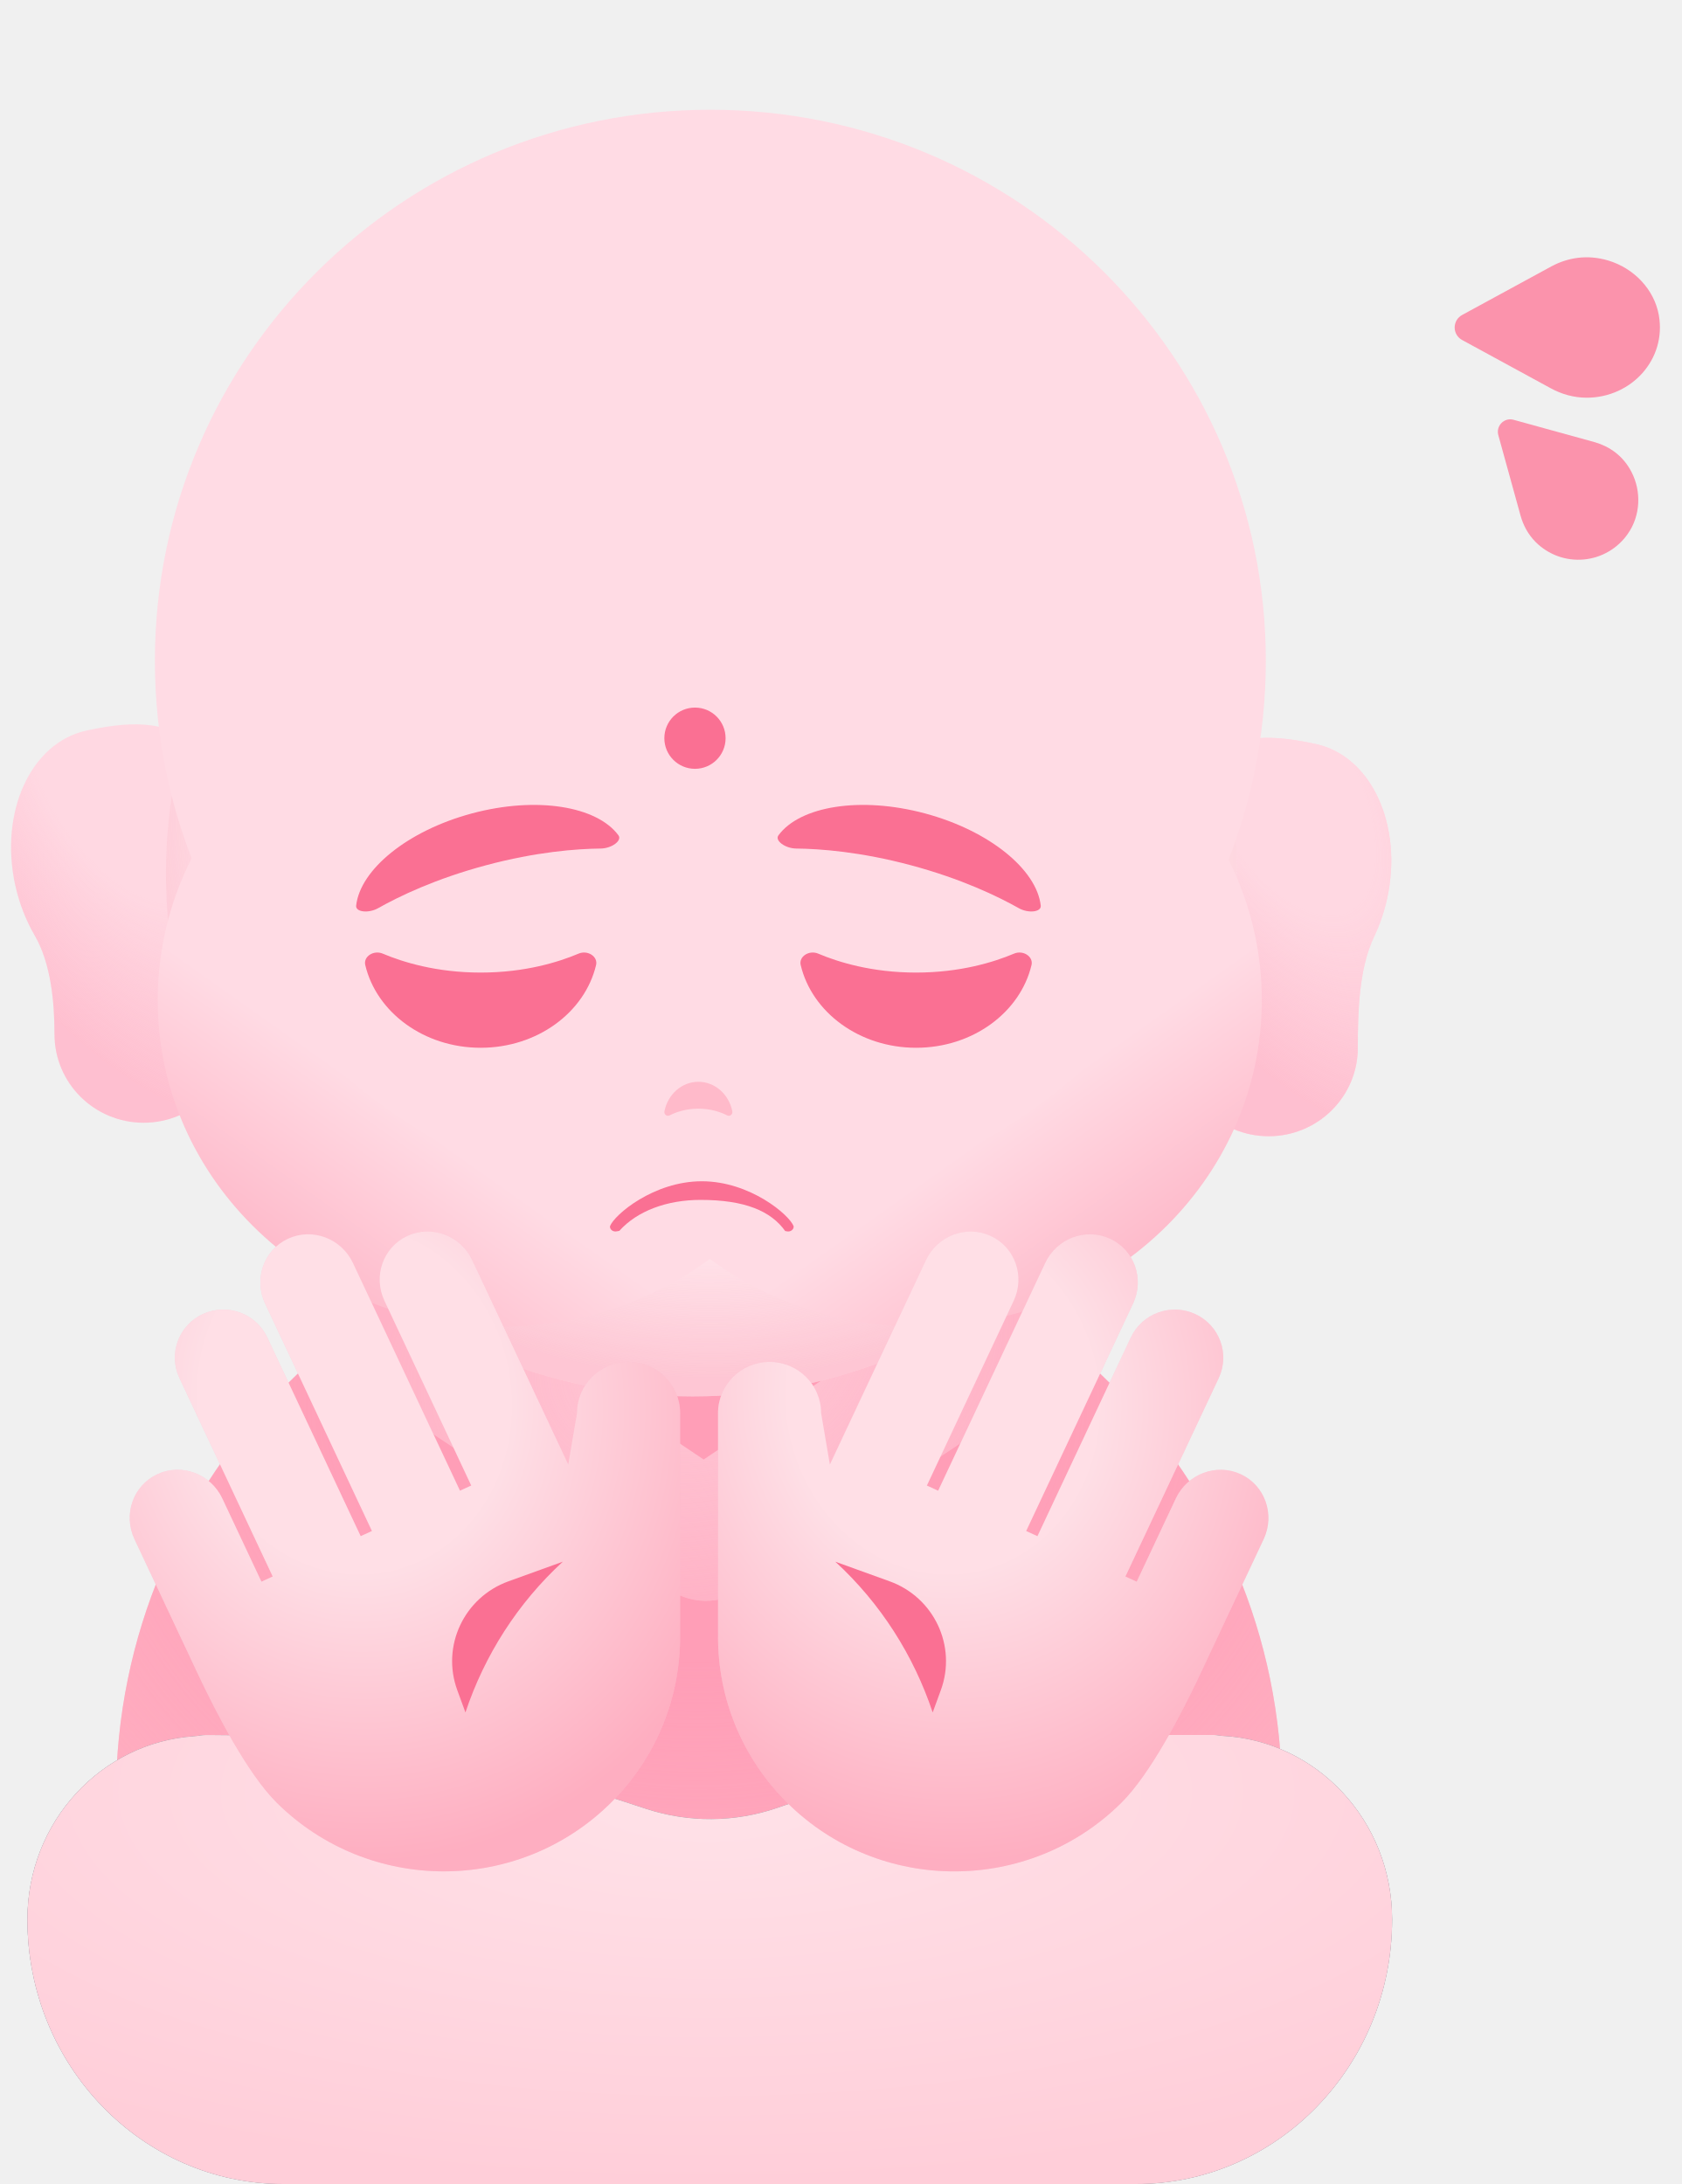
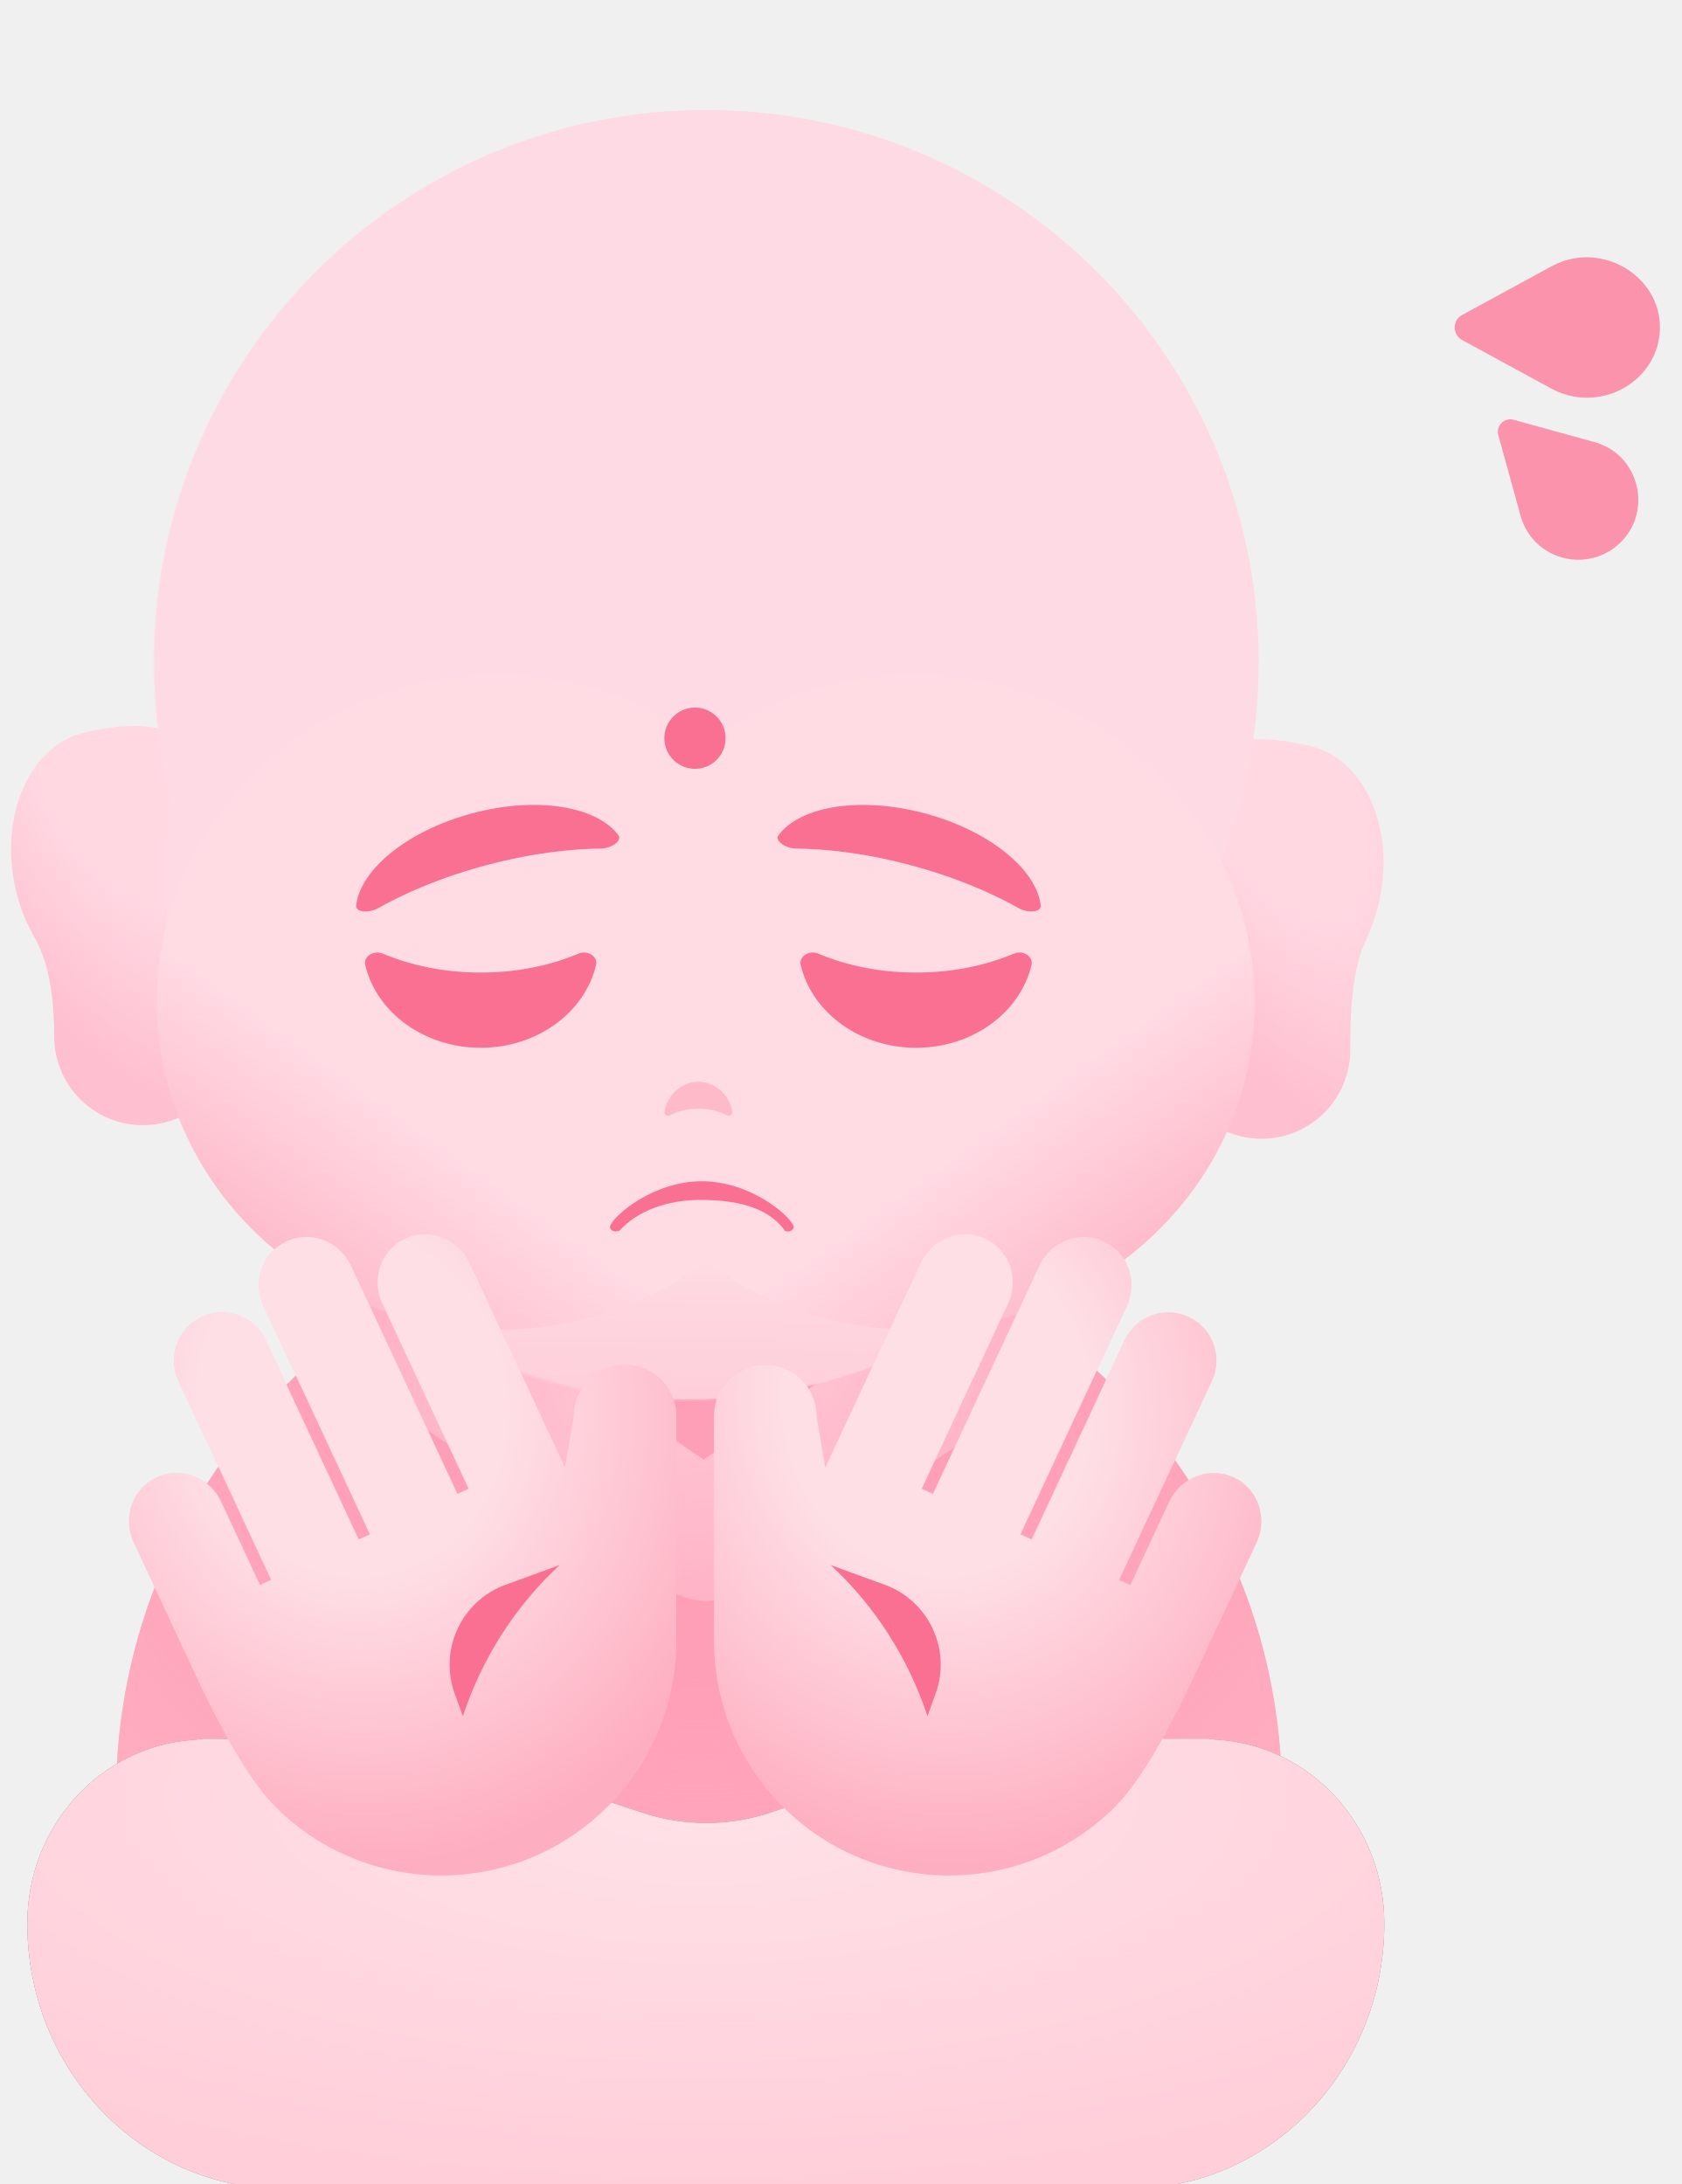
- <svg xmlns="http://www.w3.org/2000/svg" width="107" height="139" viewBox="0 0 107 139" fill="none">
-   <g id="ì ì Components">
-     <g id="ë¶ì²">
-       <g id="ë¶ì²_2">
-         <g id="íì =ëª»ì°¸ìì, ìì=íí¬">
-           <g id="art" clip-path="url(#clip0_260_4375)">
-             <g id="ë- ¸ëë³´ì´">
-               <g id="ë¶ì²_3">
-                 <g id="Group 5">
-                   <g id="Rectangle 33">
-                     <path d="M7.38 114.342C7.38 93.853 23.989 77.244 44.477 77.244C64.966 77.244 81.575 93.853 81.575 114.342V130.187H7.38V114.342Z" fill="#FF9EB7" />
-                     <path d="M7.38 114.342C7.38 93.853 23.989 77.244 44.477 77.244C64.966 77.244 81.575 93.853 81.575 114.342V130.187H7.38V114.342Z" fill="url(#paint0_radial_260_4375)" fill-opacity="0.5" />
-                   </g>
-                   <g id="Union">
-                     <path d="M61.428 81.712C63.318 80.443 65.878 80.947 67.147 82.837C68.416 84.728 67.912 87.289 66.022 88.558L47.219 101.184C45.561 102.297 43.387 102.047 42.021 100.693C41.583 100.579 41.155 100.392 40.758 100.126L23.531 88.558C21.641 87.289 21.137 84.728 22.406 82.837C23.675 80.947 26.236 80.443 28.126 81.712L44.776 92.893L61.428 81.712Z" fill="#FFC7D5" />
-                     <path d="M61.428 81.712C63.318 80.443 65.878 80.947 67.147 82.837C68.416 84.728 67.912 87.289 66.022 88.558L47.219 101.184C45.561 102.297 43.387 102.047 42.021 100.693C41.583 100.579 41.155 100.392 40.758 100.126L23.531 88.558C21.641 87.289 21.137 84.728 22.406 82.837C23.675 80.947 26.236 80.443 28.126 81.712L44.776 92.893L61.428 81.712Z" fill="url(#paint1_radial_260_4375)" fill-opacity="0.5" />
-                   </g>
-                   <path id="Union_2" d="M76.784 48.502C78.435 46.458 81.506 46.87 83.738 47.355C87.269 48.124 89.295 52.534 88.263 57.206C88.072 58.068 87.791 58.878 87.436 59.622C86.465 61.66 86.401 64.427 86.401 66.685C86.401 69.794 83.862 72.314 80.728 72.314C77.596 72.314 75.056 69.794 75.056 66.685C75.056 63.997 75.552 60.645 75.266 57.972C75.145 56.847 75.206 55.644 75.476 54.424C75.855 52.705 75.824 49.692 76.784 48.502Z" fill="#FFDBE4" />
-                   <g id="Union_3">
-                     <path d="M76.784 48.502C78.435 46.458 81.506 46.87 83.738 47.355C87.269 48.124 89.295 52.534 88.263 57.206C88.072 58.068 87.791 58.878 87.436 59.622C86.465 61.66 86.401 64.427 86.401 66.685C86.401 69.794 83.862 72.314 80.728 72.314C77.596 72.314 75.056 69.794 75.056 66.685C75.056 63.997 75.552 60.645 75.266 57.972C75.145 56.847 75.206 55.644 75.476 54.424C75.855 52.705 75.824 49.692 76.784 48.502Z" fill="#FFD8E2" />
-                     <path d="M76.784 48.502C78.435 46.458 81.506 46.87 83.738 47.355C87.269 48.124 89.295 52.534 88.263 57.206C88.072 58.068 87.791 58.878 87.436 59.622C86.465 61.66 86.401 64.427 86.401 66.685C86.401 69.794 83.862 72.314 80.728 72.314C77.596 72.314 75.056 69.794 75.056 66.685C75.056 63.997 75.552 60.645 75.266 57.972C75.145 56.847 75.206 55.644 75.476 54.424C75.855 52.705 75.824 49.692 76.784 48.502Z" fill="url(#paint2_radial_260_4375)" fill-opacity="0.5" />
-                   </g>
-                   <g id="Union_4">
-                     <path d="M5.498 46.497C7.73 46.011 10.802 45.599 12.452 47.644C13.412 48.834 13.381 51.847 13.761 53.565C13.961 54.471 14.046 55.367 14.027 56.228C13.964 59.167 14.813 62.886 14.813 65.826C14.813 68.935 12.273 71.456 9.14 71.456C6.007 71.456 3.468 68.935 3.468 65.826C3.468 63.775 3.237 61.306 2.205 59.533C1.657 58.591 1.232 57.517 0.973 56.348C-0.059 51.676 1.967 47.265 5.498 46.497Z" fill="#FFD8E2" />
-                     <path d="M5.498 46.497C7.73 46.011 10.802 45.599 12.452 47.644C13.412 48.834 13.381 51.847 13.761 53.565C13.961 54.471 14.046 55.367 14.027 56.228C13.964 59.167 14.813 62.886 14.813 65.826C14.813 68.935 12.273 71.456 9.14 71.456C6.007 71.456 3.468 68.935 3.468 65.826C3.468 63.775 3.237 61.306 2.205 59.533C1.657 58.591 1.232 57.517 0.973 56.348C-0.059 51.676 1.967 47.265 5.498 46.497Z" fill="url(#paint3_radial_260_4375)" fill-opacity="0.5" />
-                   </g>
-                   <path id="Vector" d="M45.066 87.74C63.578 87.74 78.584 72.849 78.584 54.479C78.584 36.109 63.578 21.218 45.066 21.218C26.555 21.218 11.548 36.109 11.548 54.479C11.548 72.849 26.555 87.74 45.066 87.74Z" fill="url(#paint4_linear_260_4375)" />
-                   <g id="Vector_2">
-                     <path d="M44.91 88.01C63.573 88.01 78.702 73.312 78.702 55.181C78.702 37.05 63.573 22.352 44.91 22.352C26.247 22.352 11.118 37.05 11.118 55.181C11.118 73.312 26.247 88.01 44.91 88.01Z" fill="#FFE2E9" />
-                     <path d="M44.91 88.01C63.573 88.01 78.702 73.312 78.702 55.181C78.702 37.05 63.573 22.352 44.91 22.352C26.247 22.352 11.118 37.05 11.118 55.181C11.118 73.312 26.247 88.01 44.91 88.01Z" fill="url(#paint5_radial_260_4375)" fill-opacity="0.5" />
-                   </g>
-                   <g id="Vector_3">
-                     <path d="M44.079 88.874C62.59 88.874 77.597 73.983 77.597 55.613C77.597 37.243 62.59 22.352 44.079 22.352C25.567 22.352 10.56 37.243 10.56 55.613C10.56 73.983 25.567 88.874 44.079 88.874Z" fill="#FFE2E9" />
-                     <path d="M44.079 88.874C62.59 88.874 77.597 73.983 77.597 55.613C77.597 37.243 62.59 22.352 44.079 22.352C25.567 22.352 10.56 37.243 10.56 55.613C10.56 73.983 25.567 88.874 44.079 88.874Z" fill="url(#paint6_radial_260_4375)" fill-opacity="0.5" />
-                   </g>
-                   <path id="Vector_4" d="M31.854 84.439C43.904 84.439 53.673 75.133 53.673 63.654C53.673 52.175 43.904 42.869 31.854 42.869C19.805 42.869 10.036 52.175 10.036 63.654C10.036 75.133 19.805 84.439 31.854 84.439Z" fill="url(#paint7_linear_260_4375)" />
-                   <path id="Vector_5" d="M58.474 84.439C70.523 84.439 80.292 75.133 80.292 63.654C80.292 52.175 70.523 42.869 58.474 42.869C46.424 42.869 36.655 52.175 36.655 63.654C36.655 75.133 46.424 84.439 58.474 84.439Z" fill="url(#paint8_linear_260_4375)" />
-                   <path id="Vector_6" d="M45.202 77.134C64.723 77.134 80.548 61.431 80.548 42.059C80.548 22.688 64.723 6.985 45.202 6.985C25.681 6.985 9.856 22.688 9.856 42.059C9.856 61.431 25.681 77.134 45.202 77.134Z" fill="#FFDBE4" />
-                   <path id="Vector 1" d="M24.953 103.281C24.085 103.281 23.868 110.803 23.868 114.564L25.821 118.035C25.893 113.117 25.821 103.281 24.953 103.281Z" fill="#FFADC2" />
-                   <path id="Vector 2" d="M65.759 103.281C66.627 103.281 66.844 110.803 66.844 114.564L64.891 118.035C64.819 113.117 64.891 103.281 65.759 103.281Z" fill="#FFADC2" />
-                   <g id="Vector_45">
-                     <path d="M74.013 110.42C66.715 110.42 59.467 111.63 52.564 113.999L49.452 115.067C46.751 115.993 43.837 116.014 41.124 115.129L39.452 114.582C31.025 111.827 22.215 110.424 13.349 110.424H13.113C12.858 110.424 12.618 110.485 12.366 110.501C6.443 110.906 1.745 115.943 1.745 122.162C1.745 131.462 9.045 139 18.05 139H72.277C81.282 139 88.582 131.462 88.582 122.162C88.582 115.887 83.8 110.804 77.802 110.482C77.604 110.473 77.415 110.42 77.214 110.42H74.016H74.013Z" fill="#4E5968" />
-                     <path d="M74.013 110.42C66.715 110.42 59.467 111.63 52.564 113.999L49.452 115.067C46.751 115.993 43.837 116.014 41.124 115.129L39.452 114.582C31.025 111.827 22.215 110.424 13.349 110.424H13.113C12.858 110.424 12.618 110.485 12.366 110.501C6.443 110.906 1.745 115.943 1.745 122.162C1.745 131.462 9.045 139 18.05 139H72.277C81.282 139 88.582 131.462 88.582 122.162C88.582 115.887 83.8 110.804 77.802 110.482C77.604 110.473 77.415 110.42 77.214 110.42H74.016H74.013Z" fill="#FFE2E9" />
-                     <path d="M74.013 110.42C66.715 110.42 59.467 111.63 52.564 113.999L49.452 115.067C46.751 115.993 43.837 116.014 41.124 115.129L39.452 114.582C31.025 111.827 22.215 110.424 13.349 110.424H13.113C12.858 110.424 12.618 110.485 12.366 110.501C6.443 110.906 1.745 115.943 1.745 122.162C1.745 131.462 9.045 139 18.05 139H72.277C81.282 139 88.582 131.462 88.582 122.162C88.582 115.887 83.8 110.804 77.802 110.482C77.604 110.473 77.415 110.42 77.214 110.42H74.016H74.013Z" fill="url(#paint47_radial_260_4375)" fill-opacity="0.5" />
-                   </g>
-                 </g>
-                 <g id="Group">
-                   <g id="Vector_46">
-                     <path d="M78.949 93.826C77.406 93.112 75.556 93.806 74.819 95.375L72.332 100.667L71.613 100.338L77.549 87.707C78.27 86.174 77.603 84.351 76.06 83.635C74.516 82.922 72.682 83.587 71.961 85.12L66.016 97.771L65.296 97.442L72.098 82.965C72.834 81.399 72.18 79.551 70.636 78.838C69.093 78.124 67.246 78.814 66.51 80.38L59.697 94.877L58.978 94.548L64.505 82.787C65.24 81.221 64.586 79.374 63.043 78.66C61.5 77.946 59.652 78.636 58.916 80.202C58.916 80.202 58.916 80.204 58.916 80.206L52.807 93.209L52.25 89.936C52.25 88.138 50.781 86.679 48.97 86.679C47.158 86.679 45.69 88.136 45.69 89.936V104.185C45.69 108.003 47.157 111.821 50.093 114.735C55.964 120.561 65.485 120.561 71.356 114.735C73.183 112.921 75.163 109.123 76.437 106.414C76.658 105.945 76.904 105.418 77.134 104.929L77.221 104.746C77.341 104.491 77.451 104.257 77.549 104.047L80.407 97.962C81.145 96.391 80.492 94.539 78.949 93.826Z" fill="#FEBECD" />
-                     <path d="M78.949 93.826C77.406 93.112 75.556 93.806 74.819 95.375L72.332 100.667L71.613 100.338L77.549 87.707C78.27 86.174 77.603 84.351 76.06 83.635C74.516 82.922 72.682 83.587 71.961 85.12L66.016 97.771L65.296 97.442L72.098 82.965C72.834 81.399 72.18 79.551 70.636 78.838C69.093 78.124 67.246 78.814 66.51 80.38L59.697 94.877L58.978 94.548L64.505 82.787C65.24 81.221 64.586 79.374 63.043 78.66C61.5 77.946 59.652 78.636 58.916 80.202C58.916 80.202 58.916 80.204 58.916 80.206L52.807 93.209L52.25 89.936C52.25 88.138 50.781 86.679 48.97 86.679C47.158 86.679 45.69 88.136 45.69 89.936V104.185C45.69 108.003 47.157 111.821 50.093 114.735C55.964 120.561 65.485 120.561 71.356 114.735C73.183 112.921 75.163 109.123 76.437 106.414C76.658 105.945 76.904 105.418 77.134 104.929L77.221 104.746C77.341 104.491 77.451 104.257 77.549 104.047L80.407 97.962C81.145 96.391 80.492 94.539 78.949 93.826Z" fill="url(#paint48_radial_260_4375)" fill-opacity="0.5" />
-                   </g>
-                   <g id="Vector_47">
-                     <path d="M39.997 86.677C38.185 86.677 36.716 88.135 36.716 89.934L36.16 93.207L30.05 80.204C30.05 80.204 30.05 80.202 30.05 80.2C29.315 78.635 27.467 77.945 25.924 78.658C24.38 79.372 23.726 81.22 24.462 82.785L29.988 94.547L29.269 94.876L22.457 80.378C21.721 78.813 19.873 78.123 18.33 78.836C16.787 79.55 16.133 81.398 16.868 82.963L23.67 97.441L22.951 97.77L17.006 85.118C16.285 83.583 14.45 82.92 12.907 83.634C11.363 84.347 10.697 86.17 11.418 87.705L17.354 100.336L16.635 100.665L14.148 95.374C13.41 93.802 11.561 93.109 10.018 93.824C8.474 94.539 7.822 96.389 8.559 97.96L11.418 104.045C11.517 104.255 11.626 104.489 11.746 104.744L11.833 104.927C12.063 105.416 12.309 105.943 12.53 106.412C13.803 109.121 15.783 112.919 17.611 114.733C23.482 120.559 33.003 120.559 38.874 114.733C41.81 111.819 43.277 108.001 43.277 104.183V89.934C43.277 88.137 41.808 86.677 39.997 86.677Z" fill="#FEBECD" />
-                     <path d="M39.997 86.677C38.185 86.677 36.716 88.135 36.716 89.934L36.16 93.207L30.05 80.204C30.05 80.204 30.05 80.202 30.05 80.2C29.315 78.635 27.467 77.945 25.924 78.658C24.38 79.372 23.726 81.22 24.462 82.785L29.988 94.547L29.269 94.876L22.457 80.378C21.721 78.813 19.873 78.123 18.33 78.836C16.787 79.55 16.133 81.398 16.868 82.963L23.67 97.441L22.951 97.77L17.006 85.118C16.285 83.583 14.45 82.92 12.907 83.634C11.363 84.347 10.697 86.17 11.418 87.705L17.354 100.336L16.635 100.665L14.148 95.374C13.41 93.802 11.561 93.109 10.018 93.824C8.474 94.539 7.822 96.389 8.559 97.96L11.418 104.045C11.517 104.255 11.626 104.489 11.746 104.744L11.833 104.927C12.063 105.416 12.309 105.943 12.53 106.412C13.803 109.121 15.783 112.919 17.611 114.733C23.482 120.559 33.003 120.559 38.874 114.733C41.81 111.819 43.277 108.001 43.277 104.183V89.934C43.277 88.137 41.808 86.677 39.997 86.677Z" fill="url(#paint49_radial_260_4375)" fill-opacity="0.5" />
-                   </g>
-                   <path id="Vector_48" d="M35.814 99.393L32.356 100.642C29.529 101.663 28.07 104.766 29.099 107.572L29.617 108.987C30.831 105.35 32.941 102.032 35.814 99.393Z" fill="#FA7093" />
-                   <path id="Vector_49" d="M53.152 99.393L56.61 100.642C59.438 101.663 60.896 104.766 59.867 107.572L59.349 108.987C58.136 105.35 56.025 102.032 53.152 99.393Z" fill="#FA7093" />
-                 </g>
-               </g>
-             </g>
-             <g id="fluent-emoji-high-contrast:sweat-droplets">
-               <path id="Vector_50" d="M102.339 16.581C100.996 16.18 99.764 16.4 98.741 16.942L93.049 20.041C92.902 20.118 92.78 20.233 92.694 20.375C92.609 20.516 92.564 20.678 92.564 20.843C92.564 21.008 92.609 21.17 92.694 21.312C92.78 21.453 92.902 21.568 93.049 21.645L98.665 24.704C99.347 25.079 100.127 25.312 100.968 25.312C103.807 25.312 106.056 22.874 105.555 20.055C105.263 18.424 103.981 17.075 102.339 16.581ZM103.808 30.023C103.274 28.996 102.417 28.421 101.499 28.148L96.313 26.718C95.724 26.553 95.183 27.094 95.34 27.689L96.752 32.801C96.924 33.424 97.231 34.012 97.724 34.505C98.121 34.901 98.599 35.204 99.125 35.395C99.652 35.586 100.213 35.659 100.771 35.609C101.329 35.56 101.869 35.389 102.353 35.108C102.838 34.827 103.255 34.444 103.575 33.985C104.39 32.835 104.465 31.275 103.808 30.023Z" fill="#FB93AC" />
-             </g>
-             <g id="Group 4">
-               <path id="Vector_51" d="M44.223 48.931C45.299 48.931 46.171 48.059 46.171 46.983C46.171 45.906 45.299 45.034 44.223 45.034C43.147 45.034 42.274 45.906 42.274 46.983C42.274 48.059 43.147 48.931 44.223 48.931Z" fill="#FA7093" />
-               <path id="Vector_52" d="M39.249 78.367C39.301 78.356 39.358 78.347 39.411 78.336C40.544 77.074 42.432 76.367 44.576 76.367C47.404 76.367 49.056 77.078 49.962 78.347C49.996 78.354 50.033 78.359 50.067 78.367C50.296 78.419 50.523 78.258 50.502 78.043C50.228 77.317 47.718 75.181 44.658 75.181C41.598 75.181 39.087 77.317 38.815 78.043C38.793 78.258 39.02 78.419 39.249 78.367Z" fill="#FA7093" />
-               <path id="Vector_53" d="M24.355 60.693C23.777 60.449 23.113 60.878 23.242 61.419C23.955 64.426 26.972 66.685 30.586 66.685C34.199 66.685 37.217 64.426 37.93 61.419C38.059 60.878 37.394 60.449 36.816 60.693C35.556 61.227 33.409 61.899 30.586 61.899C27.763 61.899 25.616 61.227 24.355 60.693Z" fill="#FA7093" />
-               <path id="Vector_54" d="M64.525 60.693C65.102 60.449 65.766 60.878 65.638 61.419C64.924 64.426 61.907 66.685 58.294 66.685C54.68 66.685 51.663 64.426 50.95 61.419C50.821 60.878 51.485 60.449 52.063 60.693C53.324 61.227 55.471 61.899 58.294 61.899C61.114 61.899 63.264 61.227 64.525 60.693Z" fill="#FA7093" />
-               <path id="Vector_55" d="M38.224 54.005C38.925 53.998 39.601 53.5 39.354 53.165C37.988 51.308 34.142 50.668 30.035 51.768C25.929 52.868 22.918 55.346 22.663 57.638C22.617 58.05 23.451 58.144 24.062 57.8C25.396 57.047 27.712 55.93 30.92 55.071C34.126 54.212 36.692 54.021 38.224 54.005Z" fill="#FA7093" />
-               <path id="Vector_56" d="M64.826 57.799C65.437 58.144 66.271 58.05 66.225 57.637C65.97 55.346 62.959 52.868 58.853 51.768C54.746 50.668 50.9 51.307 49.534 53.165C49.288 53.499 49.963 53.998 50.665 54.005C52.196 54.021 54.76 54.211 57.968 55.07C61.173 55.929 63.492 57.047 64.826 57.799Z" fill="#FA7093" />
-               <path id="Vector_57" d="M46.272 70.99C46.442 71.078 46.637 70.924 46.599 70.731C46.389 69.657 45.502 68.85 44.439 68.85C43.376 68.85 42.489 69.657 42.279 70.731C42.241 70.924 42.437 71.078 42.607 70.99C42.977 70.8 43.609 70.56 44.439 70.56C45.269 70.56 45.901 70.8 46.272 70.99Z" fill="#FFBACA" />
-             </g>
-           </g>
-         </g>
-       </g>
-     </g>
+ <svg xmlns="http://www.w3.org/2000/svg" fill="none" height="139" viewBox="0 0 107 139" width="107">
+   <g transform="matrix(0.501088 0 0 0.501088 0.7042 6.9988)">
+     <path d="M13.322 214.22C13.322 173.332 46.469 140.186 87.357 140.186C128.245 140.186 161.392 173.332 161.392 214.22V245.842H13.322V214.22Z" fill="#FF9EB7" id="Vector" />
+     <path d="M13.322 214.22C13.322 173.332 46.469 140.186 87.357 140.186C128.245 140.186 161.392 173.332 161.392 214.22V245.842H13.322V214.22Z" fill="url(#paint0_radial_0_4)" fill-opacity="0.5" id="Vector_2" />
+     <path d="M121.182 149.102C124.954 146.569 130.066 147.574 132.598 151.346C135.13 155.118 134.126 160.231 130.354 162.764L92.826 187.963C89.518 190.185 85.178 189.683 82.454 186.981C81.579 186.754 80.727 186.38 79.934 185.848L45.555 162.764C41.783 160.231 40.776 155.118 43.309 151.346C45.841 147.574 50.953 146.569 54.725 149.102L87.951 171.414L121.182 149.102Z" fill="#FFC7D5" id="Vector_3" />
+     <path d="M121.182 149.102C124.954 146.569 130.066 147.574 132.598 151.346C135.13 155.118 134.126 160.231 130.354 162.764L92.826 187.963C89.518 190.185 85.178 189.683 82.454 186.981C81.579 186.754 80.727 186.38 79.934 185.848L45.555 162.764C41.783 160.231 40.776 155.118 43.309 151.346C45.841 147.574 50.953 146.569 54.725 149.102L87.951 171.414L121.182 149.102Z" fill="url(#paint1_radial_0_4)" fill-opacity="0.5" id="Vector_4" />
+     <path d="M150.969 83.033C154.244 78.945 160.339 79.769 164.768 80.74C171.774 82.277 175.795 91.097 173.746 100.441C173.369 102.159 172.813 103.775 172.113 105.258C170.183 109.347 170.053 114.878 170.053 119.4C170.053 125.618 165.012 130.658 158.795 130.658C152.578 130.658 147.539 125.618 147.539 119.4C147.539 114.021 148.524 107.328 147.955 101.978C147.715 99.728 147.835 97.32 148.371 94.877C149.125 91.439 149.063 85.413 150.969 83.033Z" fill="#FFDBE4" id="Vector_5" />
+     <path d="M88.03 161.51C124.763 161.51 154.542 131.727 154.542 94.987C154.542 58.248 124.763 28.465 88.03 28.465C51.296 28.465 21.518 58.248 21.518 94.987C21.518 131.727 51.296 161.51 88.03 161.51Z" fill="url(#paint2_linear_0_4)" id="Vector_6" />
+     <path d="M87.721 162.049C124.755 162.049 154.777 132.653 154.777 96.391C154.777 60.129 124.755 30.732 87.721 30.732C50.688 30.732 20.666 60.129 20.666 96.391C20.666 132.653 50.688 162.049 87.721 162.049Z" fill="#FFE2E9" id="Vector_7" />
+     <path d="M87.721 162.049C124.755 162.049 154.777 132.653 154.777 96.391C154.777 60.129 124.755 30.732 87.721 30.732C50.688 30.732 20.666 60.129 20.666 96.391C20.666 132.653 50.688 162.049 87.721 162.049Z" fill="url(#paint3_radial_0_4)" fill-opacity="0.5" id="Vector_8" />
+     <path d="M48.392 192.146C46.66 192.146 46.227 207.158 46.227 214.664L50.124 221.592C50.268 211.776 50.124 192.146 48.392 192.146Z" fill="#FFADC2" id="Vector_9" />
+     <path d="M129.829 192.146C131.561 192.146 131.994 207.158 131.994 214.664L128.097 221.592C127.953 211.776 128.097 192.146 129.829 192.146Z" fill="#FFADC2" id="Vector_10" />
+     <path d="M145.471 206.87C130.99 206.87 116.611 209.286 102.926 214.022L96.734 216.164C91.374 218.014 85.592 218.058 80.208 216.288L77.205 215.298C60.276 209.72 42.449 206.876 24.624 206.876C24.118 206.876 23.642 207 23.143 207.032C11.388 207.842 2.066 217.916 2.066 230.354C2.066 248.952 16.551 264.028 34.421 264.028H142.027C159.896 264.028 174.382 248.952 174.382 230.354C174.382 217.804 164.893 207.638 152.99 206.994C152.597 206.976 152.223 206.87 151.824 206.87H145.477H145.471Z" fill="#4E5968" id="Vector_11" />
+     <path d="M145.471 206.87C130.99 206.87 116.611 209.286 102.926 214.022L96.734 216.164C91.374 218.014 85.592 218.058 80.208 216.288L77.205 215.298C60.276 209.72 42.449 206.876 24.624 206.876C24.118 206.876 23.642 207 23.143 207.032C11.388 207.842 2.066 217.916 2.066 230.354C2.066 248.952 16.551 264.028 34.421 264.028H142.027C159.896 264.028 174.382 248.952 174.382 230.354C174.382 217.804 164.893 207.638 152.99 206.994C152.597 206.976 152.223 206.87 151.824 206.87H145.477H145.471Z" fill="#FFE2E9" id="Vector_12" />
+     <path d="M145.471 206.87C130.99 206.87 116.611 209.286 102.926 214.022L96.734 216.164C91.374 218.014 85.592 218.058 80.208 216.288L77.205 215.298C60.276 209.72 42.449 206.876 24.624 206.876C24.118 206.876 23.642 207 23.143 207.032C11.388 207.842 2.066 217.916 2.066 230.354C2.066 248.952 16.551 264.028 34.421 264.028H142.027C159.896 264.028 174.382 248.952 174.382 230.354C174.382 217.804 164.893 207.638 152.99 206.994C152.597 206.976 152.223 206.87 151.824 206.87H145.477H145.471Z" fill="url(#paint4_radial_0_4)" fill-opacity="0.5" id="Vector_13" />
+     <path d="M150.967 83.033C154.242 78.945 160.337 79.769 164.766 80.74C171.772 82.277 175.793 91.097 173.744 100.441C173.368 102.159 172.811 103.775 172.111 105.258C170.181 109.347 170.051 114.878 170.051 119.4C170.051 125.618 165.01 130.658 158.793 130.658C152.576 130.658 147.537 125.618 147.537 119.4C147.537 114.021 148.522 107.328 147.953 101.978C147.713 99.728 147.833 97.32 148.369 94.877C149.123 91.439 149.061 85.413 150.967 83.033Z" fill="#FFD8E2" id="Vector_14" />
+     <path d="M150.967 83.033C154.242 78.945 160.337 79.769 164.766 80.74C171.772 82.277 175.793 91.097 173.744 100.441C173.368 102.159 172.811 103.775 172.111 105.258C170.181 109.347 170.051 114.878 170.051 119.4C170.051 125.618 165.01 130.658 158.793 130.658C152.576 130.658 147.537 125.618 147.537 119.4C147.537 114.021 148.522 107.328 147.953 101.978C147.713 99.728 147.833 97.32 148.369 94.877C149.123 91.439 149.061 85.413 150.967 83.033Z" fill="url(#paint5_radial_0_4)" fill-opacity="0.5" id="Vector_15" />
+     <path d="M9.511 79.024C13.94 78.052 20.037 77.228 23.312 81.317C25.218 83.697 25.154 89.723 25.907 93.16C26.305 94.976 26.474 96.772 26.436 98.498C26.307 104.377 27.995 111.801 27.995 117.682C27.995 123.9 22.956 128.941 16.739 128.942C10.523 128.942 5.482 123.9 5.482 117.682C5.482 113.573 5.018 108.638 2.967 105.077C1.884 103.198 1.043 101.055 0.532 98.725C-1.516 89.381 2.504 80.561 9.511 79.024Z" fill="#FFD8E2" id="Vector_16" />
+     <path d="M9.511 79.024C13.94 78.052 20.037 77.228 23.312 81.317C25.218 83.697 25.154 89.723 25.907 93.16C26.305 94.976 26.474 96.772 26.436 98.498C26.307 104.377 27.995 111.801 27.995 117.682C27.995 123.9 22.956 128.941 16.739 128.942C10.523 128.942 5.482 123.9 5.482 117.682C5.482 113.573 5.018 108.638 2.967 105.077C1.884 103.198 1.043 101.055 0.532 98.725C-1.516 89.381 2.504 80.561 9.511 79.024Z" fill="url(#paint6_radial_0_4)" fill-opacity="0.5" id="Vector_17" />
+     <path d="M88.299 -0.002C127.035 -0.002 158.438 31.406 158.438 70.148C158.438 80.15 156.338 89.66 152.566 98.27C152.024 134.541 122.463 163.777 86.068 163.777C49.335 163.777 19.557 133.995 19.557 97.256C19.557 93.892 19.807 90.585 20.289 87.355C18.901 81.85 18.16 76.086 18.16 70.148C18.16 31.406 49.563 -0.002 88.299 -0.002Z" fill="url(#paint7_linear_0_4)" id="Vector_18" />
+     <path d="M88 0C126.66 0 158 31.451 158 70.245C158 80.26 155.904 89.782 152.14 98.404C151.599 134.724 122.097 164 85.774 164C49.113 164 19.394 134.177 19.394 97.389C19.394 94.02 19.644 90.709 20.125 87.475C18.739 81.962 18 76.19 18 70.245C18 31.45 49.34 0 88 0Z" fill="url(#paint8_radial_0_4)" fill-opacity="0.2" id="Vector_19" />
+     <path d="M61.813 154.908C85.724 154.908 105.108 136.296 105.108 113.338C105.108 90.379 85.724 71.768 61.813 71.768C37.902 71.768 18.518 90.379 18.518 113.338C18.518 136.296 37.902 154.908 61.813 154.908Z" fill="url(#paint9_linear_0_4)" id="Vector_20" />
+     <path d="M114.633 154.908C138.544 154.908 157.928 136.296 157.928 113.338C157.928 90.379 138.544 71.768 114.633 71.768C90.722 71.768 71.338 90.379 71.338 113.338C71.338 136.296 90.722 154.908 114.633 154.908Z" fill="url(#paint10_linear_0_4)" id="Vector_21" />
+   </g>
+   <g id="fluent-emoji-high-contrast:sweat-droplets">
+     <path d="M102.339 16.581C100.996 16.18 99.764 16.4 98.741 16.942L93.049 20.041C92.902 20.118 92.78 20.233 92.694 20.375C92.609 20.516 92.564 20.678 92.564 20.843C92.564 21.008 92.609 21.17 92.694 21.312C92.78 21.453 92.902 21.568 93.049 21.645L98.665 24.704C99.347 25.079 100.127 25.312 100.968 25.312C103.807 25.312 106.056 22.874 105.555 20.055C105.263 18.424 103.981 17.075 102.339 16.581ZM103.808 30.023C103.274 28.996 102.417 28.421 101.499 28.148L96.313 26.718C95.724 26.553 95.183 27.094 95.34 27.689L96.752 32.801C96.924 33.424 97.231 34.012 97.724 34.505C98.121 34.901 98.599 35.204 99.125 35.395C99.652 35.586 100.213 35.659 100.771 35.609C101.329 35.56 101.869 35.389 102.353 35.108C102.838 34.827 103.255 34.444 103.575 33.985C104.39 32.835 104.465 31.275 103.808 30.023Z" fill="#FB93AC" id="Vector_50" />
+   </g>
+   <g id="Group 4">
+     <path d="M44.223 48.931C45.299 48.931 46.171 48.059 46.171 46.983C46.171 45.906 45.299 45.034 44.223 45.034C43.147 45.034 42.274 45.906 42.274 46.983C42.274 48.059 43.147 48.931 44.223 48.931Z" fill="#FA7093" id="Vector_51" />
+     <path d="M39.249 78.367C39.301 78.356 39.358 78.347 39.411 78.336C40.544 77.074 42.432 76.367 44.576 76.367C47.404 76.367 49.056 77.078 49.962 78.347C49.996 78.354 50.033 78.359 50.067 78.367C50.296 78.419 50.523 78.258 50.502 78.043C50.228 77.317 47.718 75.181 44.658 75.181C41.598 75.181 39.087 77.317 38.815 78.043C38.793 78.258 39.02 78.419 39.249 78.367Z" fill="#FA7093" id="Vector_52" />
+     <path d="M24.355 60.693C23.777 60.449 23.113 60.878 23.242 61.419C23.955 64.426 26.972 66.685 30.586 66.685C34.199 66.685 37.217 64.426 37.93 61.419C38.059 60.878 37.394 60.449 36.816 60.693C35.556 61.227 33.409 61.899 30.586 61.899C27.763 61.899 25.616 61.227 24.355 60.693Z" fill="#FA7093" id="Vector_53" />
+     <path d="M64.525 60.693C65.102 60.449 65.766 60.878 65.638 61.419C64.924 64.426 61.907 66.685 58.294 66.685C54.68 66.685 51.663 64.426 50.95 61.419C50.821 60.878 51.485 60.449 52.063 60.693C53.324 61.227 55.471 61.899 58.294 61.899C61.114 61.899 63.264 61.227 64.525 60.693Z" fill="#FA7093" id="Vector_54" />
+     <path d="M38.224 54.005C38.925 53.998 39.601 53.5 39.354 53.165C37.988 51.308 34.142 50.668 30.035 51.768C25.929 52.868 22.918 55.346 22.663 57.638C22.617 58.05 23.451 58.144 24.062 57.8C25.396 57.047 27.712 55.93 30.92 55.071C34.126 54.212 36.692 54.021 38.224 54.005Z" fill="#FA7093" id="Vector_55" />
+     <path d="M64.826 57.799C65.437 58.144 66.271 58.05 66.225 57.637C65.97 55.346 62.959 52.868 58.853 51.768C54.746 50.668 50.9 51.307 49.534 53.165C49.288 53.499 49.963 53.998 50.665 54.005C52.196 54.021 54.76 54.211 57.968 55.07C61.173 55.929 63.492 57.047 64.826 57.799Z" fill="#FA7093" id="Vector_56" />
+     <path d="M46.272 70.99C46.442 71.078 46.637 70.924 46.599 70.731C46.389 69.657 45.502 68.85 44.439 68.85C43.376 68.85 42.489 69.657 42.279 70.731C42.241 70.924 42.437 71.078 42.607 70.99C42.977 70.8 43.609 70.56 44.439 70.56C45.269 70.56 45.901 70.8 46.272 70.99Z" fill="#FFBACA" id="Vector_57" />
+   </g>
+   <g transform="matrix(0.501088 0 0 0.501088 0.7042 6.9988)">
+     <path d="M155.266 173.68C152.204 172.252 148.534 173.64 147.071 176.779L142.136 187.363L140.709 186.705L152.488 161.442C153.919 158.375 152.596 154.73 149.533 153.299C146.471 151.872 142.829 153.202 141.399 156.269L129.602 181.571L128.175 180.913L141.672 151.958C143.131 148.827 141.834 145.131 138.771 143.704C135.709 142.277 132.042 143.657 130.583 146.789L117.064 175.783L115.637 175.125L126.604 151.602C128.063 148.471 126.766 144.775 123.703 143.348C120.641 141.921 116.974 143.301 115.515 146.433C115.515 146.433 115.515 146.436 115.515 146.44L103.39 172.447L102.287 165.9C102.287 162.305 99.372 159.386 95.777 159.386C92.183 159.386 89.268 162.301 89.268 165.9V194.398C89.268 202.034 92.179 209.67 98.006 215.498C109.656 227.15 128.548 227.15 140.198 215.498C143.825 211.87 147.754 204.274 150.281 198.856C150.719 197.918 151.208 196.864 151.665 195.887L151.837 195.52C152.075 195.009 152.294 194.542 152.488 194.121L158.16 181.952C159.623 178.81 158.329 175.107 155.266 173.68Z" fill="#FEBECD" id="Vector_30" />
+     <path d="M155.266 173.68C152.204 172.252 148.534 173.64 147.071 176.779L142.136 187.363L140.709 186.705L152.488 161.442C153.919 158.375 152.596 154.73 149.533 153.299C146.471 151.872 142.829 153.202 141.399 156.269L129.602 181.571L128.175 180.913L141.672 151.958C143.131 148.827 141.834 145.131 138.771 143.704C135.709 142.277 132.042 143.657 130.583 146.789L117.064 175.783L115.637 175.125L126.604 151.602C128.063 148.471 126.766 144.775 123.703 143.348C120.641 141.921 116.974 143.301 115.515 146.433C115.515 146.433 115.515 146.436 115.515 146.44L103.39 172.447L102.287 165.9C102.287 162.305 99.372 159.386 95.777 159.386C92.183 159.386 89.268 162.301 89.268 165.9V194.398C89.268 202.034 92.179 209.67 98.006 215.498C109.656 227.15 128.548 227.15 140.198 215.498C143.825 211.87 147.754 204.274 150.281 198.856C150.719 197.918 151.208 196.864 151.665 195.887L151.837 195.52C152.075 195.009 152.294 194.542 152.488 194.121L158.16 181.952C159.623 178.81 158.329 175.107 155.266 173.68Z" fill="url(#paint11_radial_0_4)" fill-opacity="0.5" id="Vector_31" />
+     <path d="M77.969 159.383C74.375 159.383 71.46 162.298 71.46 165.897L70.356 172.444L58.232 146.437C58.232 146.437 58.232 146.433 58.232 146.43C56.772 143.298 53.106 141.918 50.044 143.345C46.981 144.772 45.683 148.468 47.143 151.599L58.11 175.122L56.683 175.78L43.164 146.786C41.704 143.654 38.038 142.274 34.975 143.701C31.913 145.128 30.615 148.824 32.075 151.955L45.572 180.91L44.145 181.568L32.348 156.266C30.917 153.196 27.276 151.869 24.213 153.296C21.151 154.724 19.828 158.369 21.259 161.439L33.038 186.702L31.611 187.36L26.676 176.776C25.213 173.634 21.543 172.246 18.48 173.677C15.418 175.108 14.124 178.807 15.586 181.949L21.259 194.118C21.456 194.539 21.672 195.006 21.909 195.517L22.082 195.884C22.538 196.861 23.027 197.915 23.466 198.853C25.993 204.27 29.921 211.868 33.548 215.494C45.198 227.146 64.091 227.146 75.741 215.494C81.567 209.668 84.479 202.032 84.479 194.395V165.897C84.479 162.302 81.564 159.383 77.969 159.383Z" fill="#FEBECD" id="Vector_32" />
+     <path d="M77.969 159.383C74.375 159.383 71.46 162.298 71.46 165.897L70.356 172.444L58.232 146.437C58.232 146.437 58.232 146.433 58.232 146.43C56.772 143.298 53.106 141.918 50.044 143.345C46.981 144.772 45.683 148.468 47.143 151.599L58.11 175.122L56.683 175.78L43.164 146.786C41.704 143.654 38.038 142.274 34.975 143.701C31.913 145.128 30.615 148.824 32.075 151.955L45.572 180.91L44.145 181.568L32.348 156.266C30.917 153.196 27.276 151.869 24.213 153.296C21.151 154.724 19.828 158.369 21.259 161.439L33.038 186.702L31.611 187.36L26.676 176.776C25.213 173.634 21.543 172.246 18.48 173.677C15.418 175.108 14.124 178.807 15.586 181.949L21.259 194.118C21.456 194.539 21.672 195.006 21.909 195.517L22.082 195.884C22.538 196.861 23.027 197.915 23.466 198.853C25.993 204.27 29.921 211.868 33.548 215.494C45.198 227.146 64.091 227.146 75.741 215.494C81.567 209.668 84.479 202.032 84.479 194.395V165.897C84.479 162.302 81.564 159.383 77.969 159.383Z" fill="url(#paint12_radial_0_4)" fill-opacity="0.5" id="Vector_33" />
+     <path d="M69.671 184.815L62.809 187.314C57.198 189.356 54.304 195.561 56.346 201.174L57.374 204.002C59.782 196.73 63.97 190.093 69.671 184.815Z" fill="#FA7093" id="Vector_34" />
+     <path d="M104.076 184.815L110.938 187.314C116.549 189.356 119.443 195.561 117.401 201.174L116.373 204.002C113.965 196.73 109.777 190.093 104.076 184.815Z" fill="#FA7093" id="Vector_35" />
  </g>
  <defs>
-     <radialGradient id="paint0_radial_260_4375" cx="0" cy="0" r="1" gradientUnits="userSpaceOnUse" gradientTransform="translate(44.3063 89.3455) rotate(90) scale(40.8414 49.4285)">
+     <radialGradient cx="0" cy="0" gradientTransform="translate(87.016 164.336) rotate(90) scale(81.5068 98.6442)" gradientUnits="userSpaceOnUse" id="paint0_radial_0_4" r="1">
      <stop offset="0.401" stop-color="#FFBECA" stop-opacity="0" />
      <stop offset="1" stop-color="#FFBECA" />
    </radialGradient>
-     <radialGradient id="paint1_radial_260_4375" cx="0" cy="0" r="1" gradientTransform="matrix(-20.601 5.29627 3.92241 14.8695 44.8391 86.2661)" gradientUnits="userSpaceOnUse">
+     <radialGradient cx="0" cy="0" gradientTransform="matrix(-41.1126 10.5697 7.8278 29.675 88.0783 158.19)" gradientUnits="userSpaceOnUse" id="paint1_radial_0_4" r="1">
      <stop offset="0.023" stop-color="#FEA6BD" stop-opacity="0" />
      <stop offset="1" stop-color="#FF9EB7" />
    </radialGradient>
-     <radialGradient id="paint2_radial_260_4375" cx="0" cy="0" r="1" gradientTransform="matrix(1.8157e-07 19.053 -15.9408 -11.6142 81.6012 50.0135)" gradientUnits="userSpaceOnUse">
+     <linearGradient gradientUnits="userSpaceOnUse" id="paint2_linear_0_4" x1="88.03" x2="88.03" y1="28.465" y2="161.51">
+       <stop stop-color="#FFDBE4" />
+       <stop offset="1" stop-color="#FFCDD7" />
+     </linearGradient>
+     <radialGradient cx="0" cy="0" gradientTransform="matrix(6.91096e-06 67.9558 -72.177 -2.88528 87.4812 91.8498)" gradientUnits="userSpaceOnUse" id="paint3_radial_0_4" r="1">
+       <stop offset="0.12" stop-color="#FFE2E9" />
+       <stop offset="1" stop-color="#FDCBD6" />
+     </radialGradient>
+     <radialGradient cx="0" cy="0" gradientTransform="matrix(0.0359046 49.8098 -129.678 0.0831258 87.791 214.22)" gradientUnits="userSpaceOnUse" id="paint4_radial_0_4" r="1">
+       <stop stop-color="#FFE2E9" />
+       <stop offset="1" stop-color="#FFBACA" />
+     </radialGradient>
+     <radialGradient cx="0" cy="0" gradientTransform="matrix(3.60296e-07 38.106 -31.6318 -23.2284 160.526 86.0565)" gradientUnits="userSpaceOnUse" id="paint5_radial_0_4" r="1">
      <stop offset="0.369" stop-color="#FEA6BD" stop-opacity="0" />
      <stop offset="1" stop-color="#FEA6BD" />
    </radialGradient>
-     <radialGradient id="paint3_radial_260_4375" cx="0" cy="0" r="1" gradientTransform="matrix(1.90097e-07 19.053 -16.6894 -11.6142 7.55702 49.1552)" gradientUnits="userSpaceOnUse">
+     <radialGradient cx="0" cy="0" gradientTransform="matrix(3.77216e-07 38.106 -33.1174 -23.2284 13.5977 84.3401)" gradientUnits="userSpaceOnUse" id="paint6_radial_0_4" r="1">
      <stop offset="0.369" stop-color="#FEA6BD" stop-opacity="0" />
      <stop offset="1" stop-color="#FEA6BD" />
    </radialGradient>
-     <linearGradient id="paint4_linear_260_4375" x1="45.066" y1="21.218" x2="45.066" y2="87.74" gradientUnits="userSpaceOnUse">
+     <linearGradient gradientUnits="userSpaceOnUse" id="paint7_linear_0_4" x1="88.602" x2="88.299" y1="145.028" y2="163.777">
+       <stop stop-color="#FEDBE3" />
+       <stop offset="1" stop-color="#FECBD7" />
+     </linearGradient>
+     <radialGradient cx="0" cy="0" gradientTransform="translate(87.9999 82.0009) rotate(90) scale(81.9989 69.9999)" gradientUnits="userSpaceOnUse" id="paint8_radial_0_4" r="1">
      <stop stop-color="#FFDBE4" />
-       <stop offset="1" stop-color="#FFCDD7" />
-     </linearGradient>
-     <radialGradient id="paint5_radial_260_4375" cx="0" cy="0" r="1" gradientTransform="matrix(3.48273e-06 33.9779 -36.3731 -1.44264 44.7892 52.9104)" gradientUnits="userSpaceOnUse">
-       <stop offset="0.12" stop-color="#FFE2E9" />
-       <stop offset="1" stop-color="#FDCBD6" />
+       <stop offset="1" stop-color="#FFDBE4" />
    </radialGradient>
-     <radialGradient id="paint6_radial_260_4375" cx="0" cy="0" r="1" gradientTransform="matrix(3.45452e-06 34.4252 -36.0785 -1.46164 43.9588 53.3127)" gradientUnits="userSpaceOnUse">
-       <stop offset="0.771" stop-color="#FB93AC" stop-opacity="0" />
-       <stop offset="1" stop-color="#FB93AC" stop-opacity="0.7" />
-     </radialGradient>
-     <linearGradient id="paint7_linear_260_4375" x1="25.696" y1="70.897" x2="16.987" y2="83.185" gradientUnits="userSpaceOnUse">
+     <linearGradient gradientUnits="userSpaceOnUse" id="paint9_linear_0_4" x1="49.592" x2="32.13" y1="127.823" y2="152.27">
      <stop stop-color="#FFDBE4" />
      <stop offset="1" stop-color="#FEB2C4" />
    </linearGradient>
-     <linearGradient id="paint8_linear_260_4375" x1="64.632" y1="70.897" x2="73.341" y2="83.185" gradientUnits="userSpaceOnUse">
+     <linearGradient gradientUnits="userSpaceOnUse" id="paint10_linear_0_4" x1="126.854" x2="144.316" y1="127.823" y2="152.27">
      <stop stop-color="#FFDBE4" />
      <stop offset="1" stop-color="#FEB2C4" />
    </linearGradient>
-     <radialGradient id="paint47_radial_260_4375" cx="0" cy="0" r="1" gradientTransform="matrix(0.0180939 24.9049 -65.35 0.0415629 44.9454 114.095)" gradientUnits="userSpaceOnUse">
-       <stop stop-color="#FFE2E9" />
-       <stop offset="1" stop-color="#FFBACA" />
-     </radialGradient>
-     <radialGradient id="paint48_radial_260_4375" cx="0" cy="0" r="1" gradientTransform="matrix(3.12923 29.3117 -26.347 2.6452 60.0082 89.0966)" gradientUnits="userSpaceOnUse">
+     <radialGradient cx="0" cy="0" gradientTransform="matrix(6.2095 58.6234 -52.2818 5.2904 117.681 164.222)" gradientUnits="userSpaceOnUse" id="paint11_radial_0_4" r="1">
      <stop offset="0.378" stop-color="white" />
      <stop offset="1" stop-color="#FD9EB5" />
    </radialGradient>
-     <radialGradient id="paint49_radial_260_4375" cx="0" cy="0" r="1" gradientTransform="matrix(3.12923 29.3117 -26.347 2.6452 22.5746 89.0949)" gradientUnits="userSpaceOnUse">
+     <radialGradient cx="0" cy="0" gradientTransform="matrix(6.2095 58.6234 -52.2818 5.2904 43.3978 164.219)" gradientUnits="userSpaceOnUse" id="paint12_radial_0_4" r="1">
      <stop offset="0.378" stop-color="white" />
      <stop offset="1" stop-color="#FD9EB5" />
    </radialGradient>
-     <clipPath id="clip0_260_4375">
-       <rect width="107" height="139" fill="white" />
-     </clipPath>
  </defs>
</svg>
